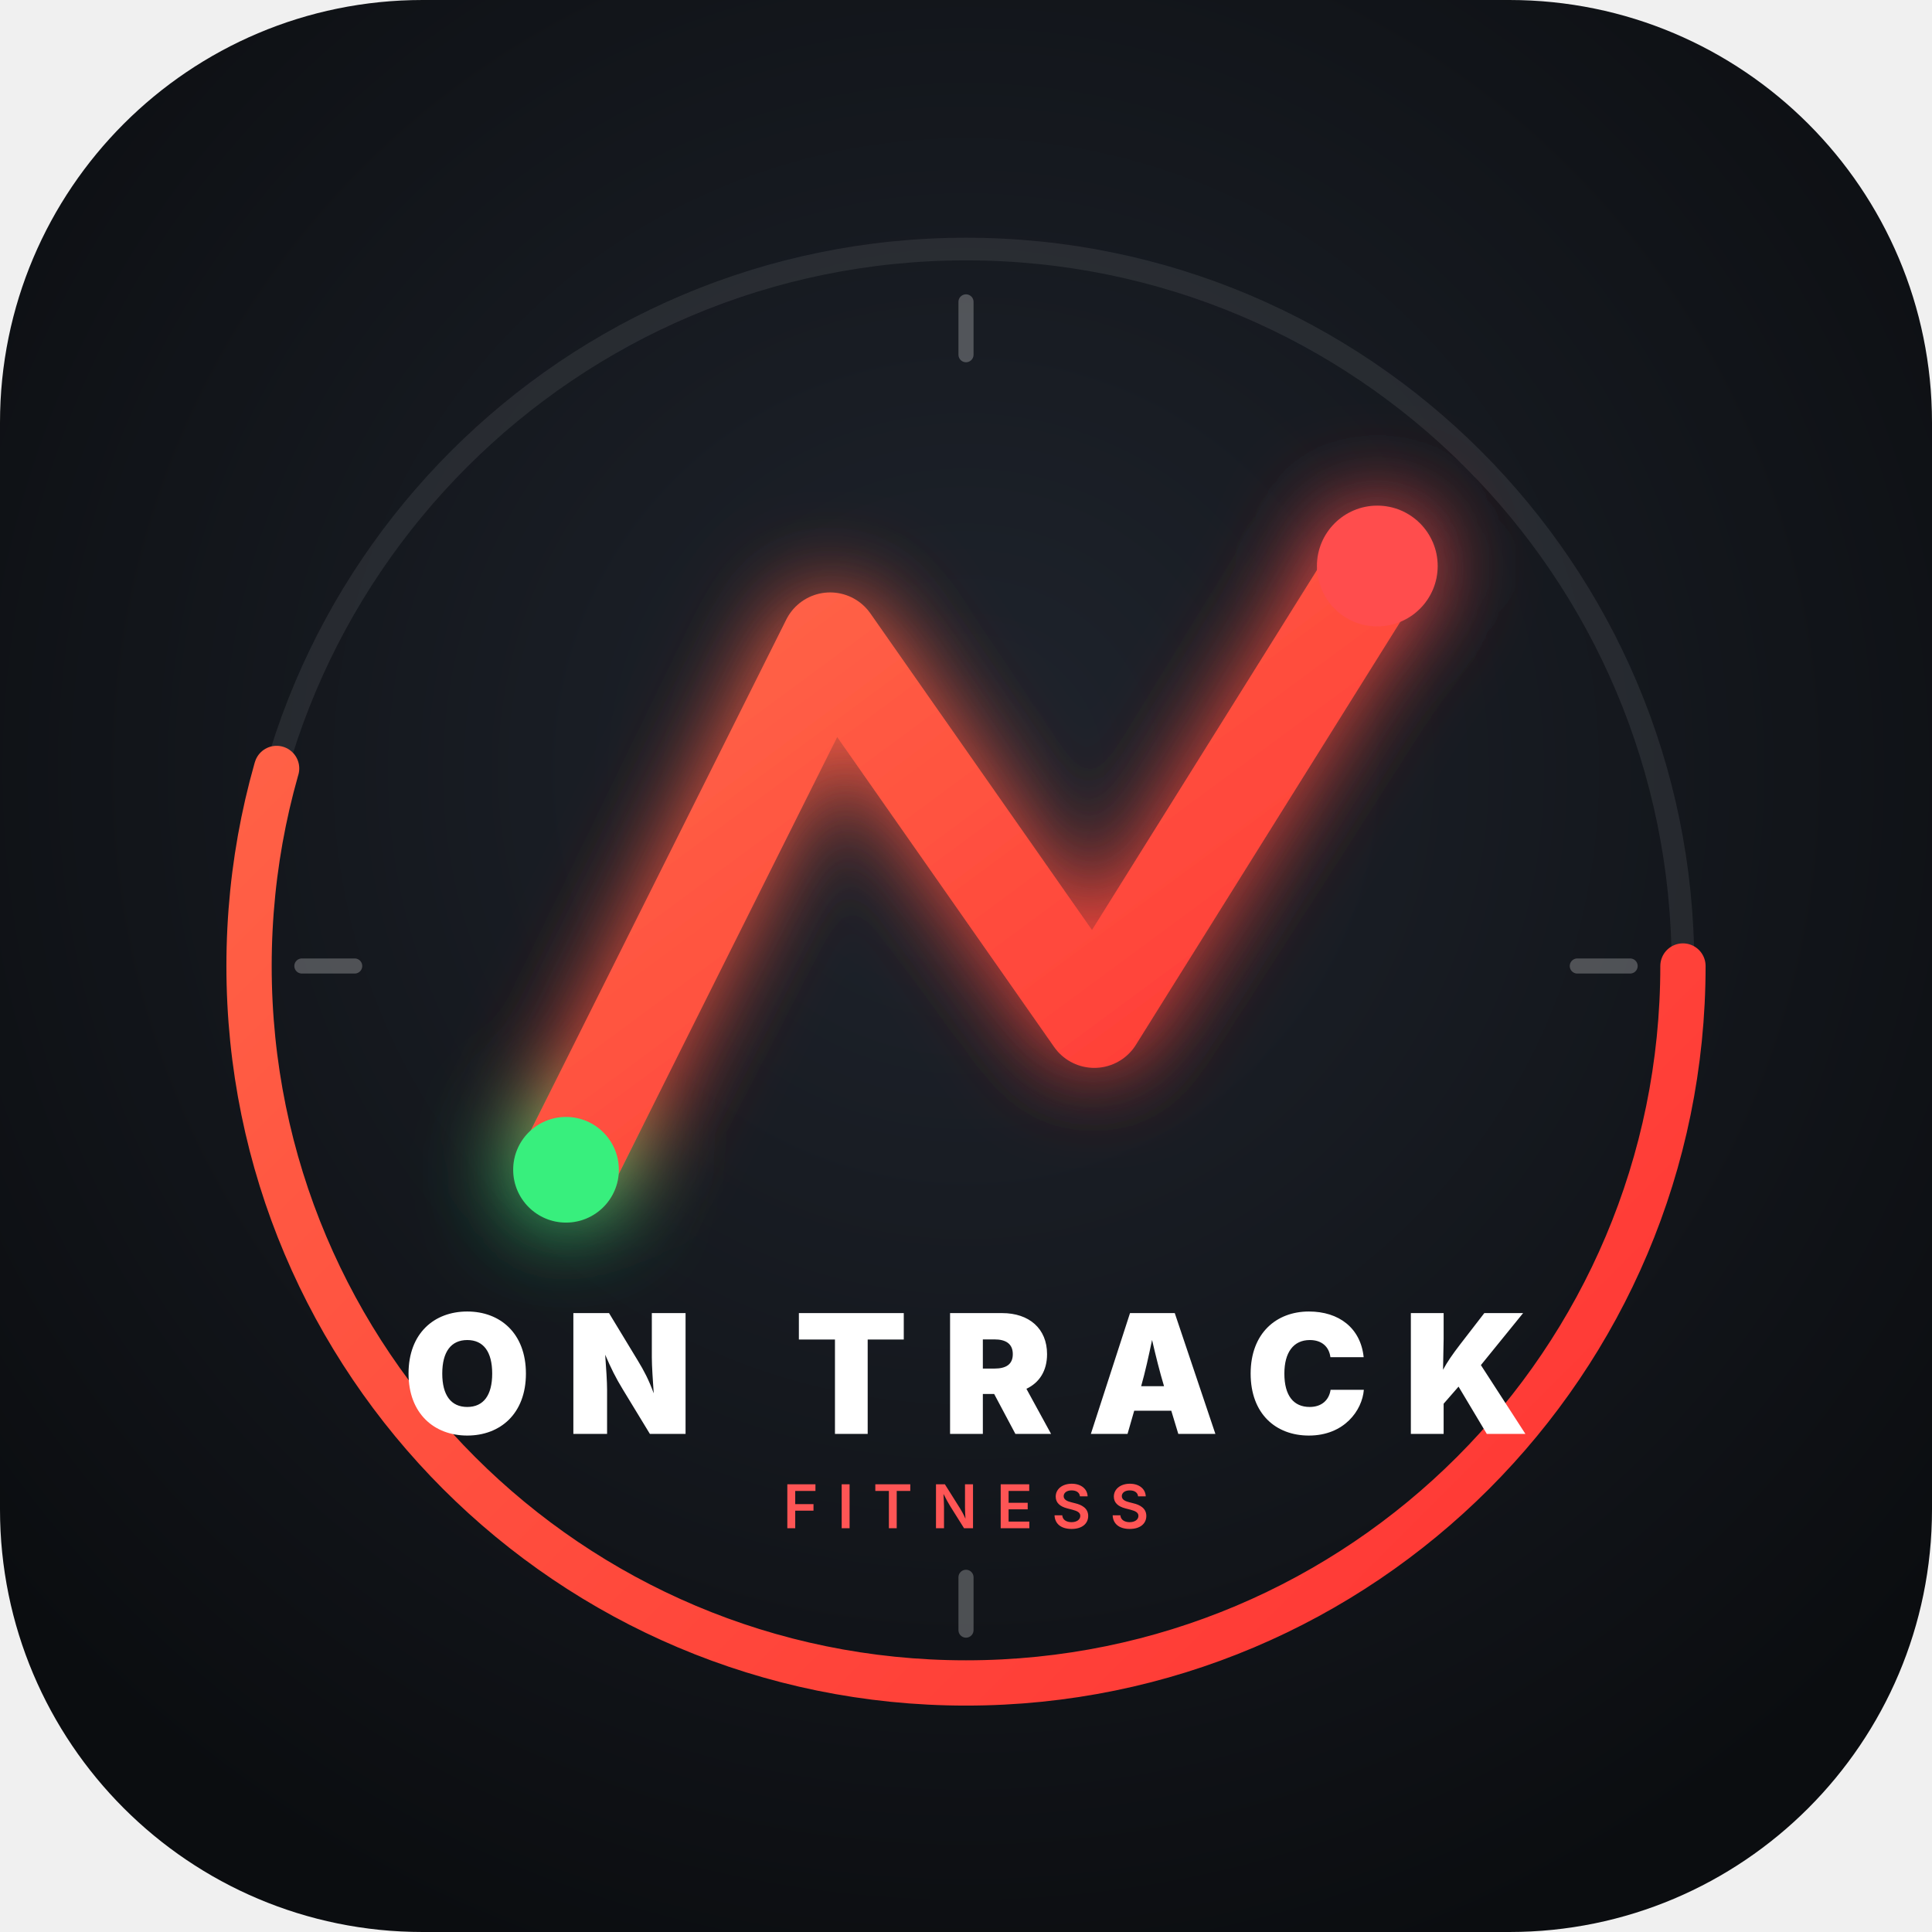
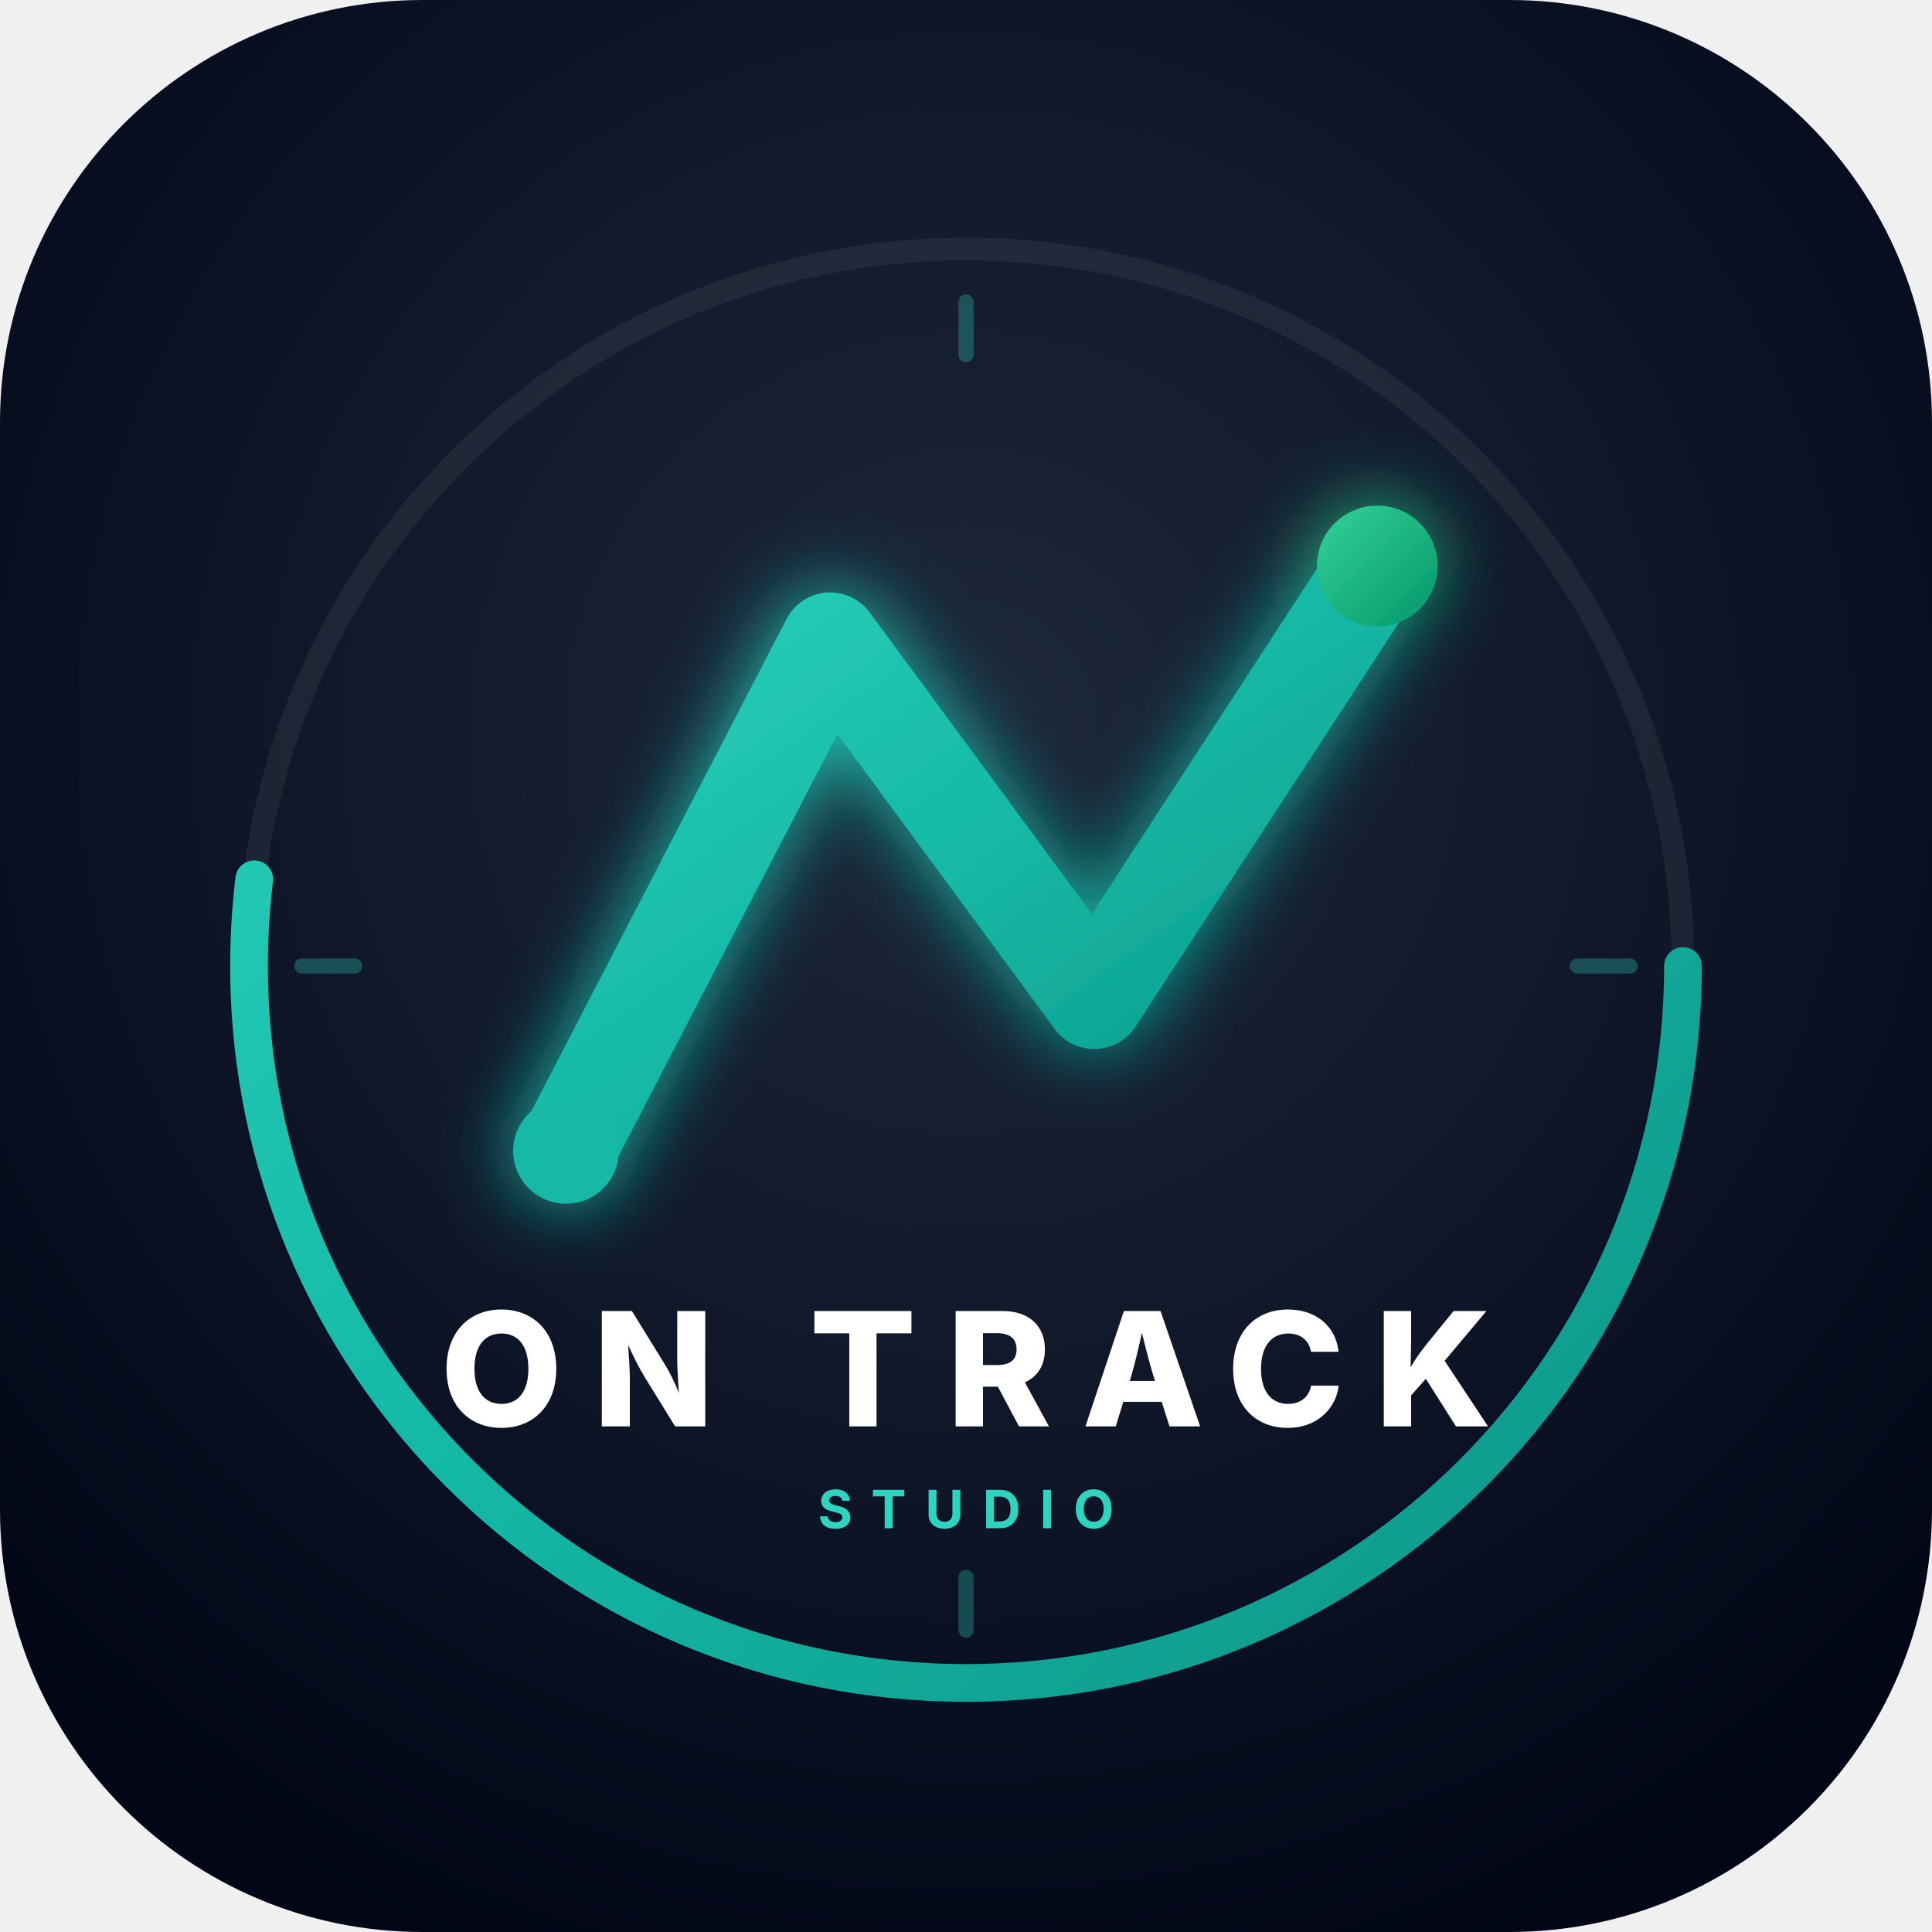
<svg xmlns="http://www.w3.org/2000/svg" viewBox="0 0 512 512" width="512" height="512">
  <defs>
-     <radialGradient id="bgGrad" cx="50%" cy="40%" r="65%">
-       <stop offset="0%" stop-color="#1f242d" />
-       <stop offset="100%" stop-color="#0b0d10" />
+     <radialGradient id="bgGrad" cx="50%" cy="38%" r="68%">
+       <stop offset="0%" stop-color="#1E293B" />
+       <stop offset="100%" stop-color="#020617" />
    </radialGradient>
-     <linearGradient id="redAccent" x1="0%" y1="0%" x2="100%" y2="100%">
-       <stop offset="0%" stop-color="#ff6b4a" />
-       <stop offset="100%" stop-color="#ff3333" />
+     <linearGradient id="tealAccent" x1="0%" y1="0%" x2="100%" y2="100%">
+       <stop offset="0%" stop-color="#2DD4BF" />
+       <stop offset="50%" stop-color="#14B8A6" />
+       <stop offset="100%" stop-color="#0D9488" />
    </linearGradient>
-     <linearGradient id="neonMint" x1="0%" y1="0%" x2="100%" y2="100%">
-       <stop offset="0%" stop-color="#38ef7d" />
-       <stop offset="100%" stop-color="#11998e" />
+     <linearGradient id="mintAccent" x1="0%" y1="0%" x2="100%" y2="100%">
+       <stop offset="0%" stop-color="#34D399" />
+       <stop offset="100%" stop-color="#059669" />
    </linearGradient>
    <filter id="glow" x="-20%" y="-20%" width="140%" height="140%">
-       <feGaussianBlur stdDeviation="12" result="blur" />
+       <feGaussianBlur stdDeviation="10" result="blur" />
      <feMerge>
        <feMergeNode in="blur" />
        <feMergeNode in="SourceGraphic" />
      </feMerge>
    </filter>
  </defs>
  <rect width="512" height="512" rx="112" fill="url(#bgGrad)" />
-   <circle cx="256" cy="256" r="190" fill="none" stroke="rgba(255,255,255,0.08)" stroke-width="6" />
-   <circle cx="256" cy="256" r="190" fill="none" stroke="url(#redAccent)" stroke-width="12" stroke-linecap="round" stroke-dasharray="1000" stroke-dashoffset="350" />
-   <g stroke="rgba(255,255,255,0.25)" stroke-width="4" stroke-linecap="round">
+   <circle cx="256" cy="256" r="190" fill="none" stroke="rgba(255,255,255,0.06)" stroke-width="6" />
+   <circle cx="256" cy="256" r="190" fill="none" stroke="url(#tealAccent)" stroke-width="10" stroke-linecap="round" stroke-dasharray="1000" stroke-dashoffset="380" />
+   <g stroke="rgba(45,212,191,0.3)" stroke-width="4" stroke-linecap="round">
    <line x1="256" y1="80" x2="256" y2="94" />
    <line x1="256" y1="418" x2="256" y2="432" />
    <line x1="80" y1="256" x2="94" y2="256" />
    <line x1="418" y1="256" x2="432" y2="256" />
  </g>
  <g filter="url(#glow)">
-     <path d="M150 310 L220 170 L290 270 L365 150" fill="none" stroke="url(#redAccent)" stroke-width="26" stroke-linecap="round" stroke-linejoin="round" />
-     <circle cx="365" cy="150" r="16" fill="#ff4d4d" />
-     <circle cx="150" cy="310" r="14" fill="#38ef7d" />
+     <path d="M150 305 L220 170 L290 265 L365 150" fill="none" stroke="url(#tealAccent)" stroke-width="26" stroke-linecap="round" stroke-linejoin="round" />
+     <circle cx="365" cy="150" r="16" fill="url(#mintAccent)" />
+     <circle cx="150" cy="305" r="14" fill="#14B8A6" />
  </g>
-   <text x="256" y="380" font-family="-apple-system, BlinkMacSystemFont, 'Barlow Condensed', 'Inter', sans-serif" font-weight="900" font-size="44" letter-spacing="9" fill="#ffffff" text-anchor="middle">ON TRACK</text>
-   <text x="256" y="405" font-family="-apple-system, BlinkMacSystemFont, 'IBM Plex Mono', monospace" font-weight="600" font-size="16" letter-spacing="5" fill="#ff5555" text-anchor="middle">FITNESS</text>
+   <text x="256" y="378" font-family="-apple-system, BlinkMacSystemFont, 'Inter', 'Segoe UI', sans-serif" font-weight="800" font-size="42" letter-spacing="8" fill="#FFFFFF" text-anchor="middle">ON TRACK</text>
+   <text x="256" y="405" font-family="-apple-system, BlinkMacSystemFont, 'Inter', sans-serif" font-weight="700" font-size="14" letter-spacing="5" fill="#2DD4BF" text-anchor="middle">STUDIO</text>
</svg>
